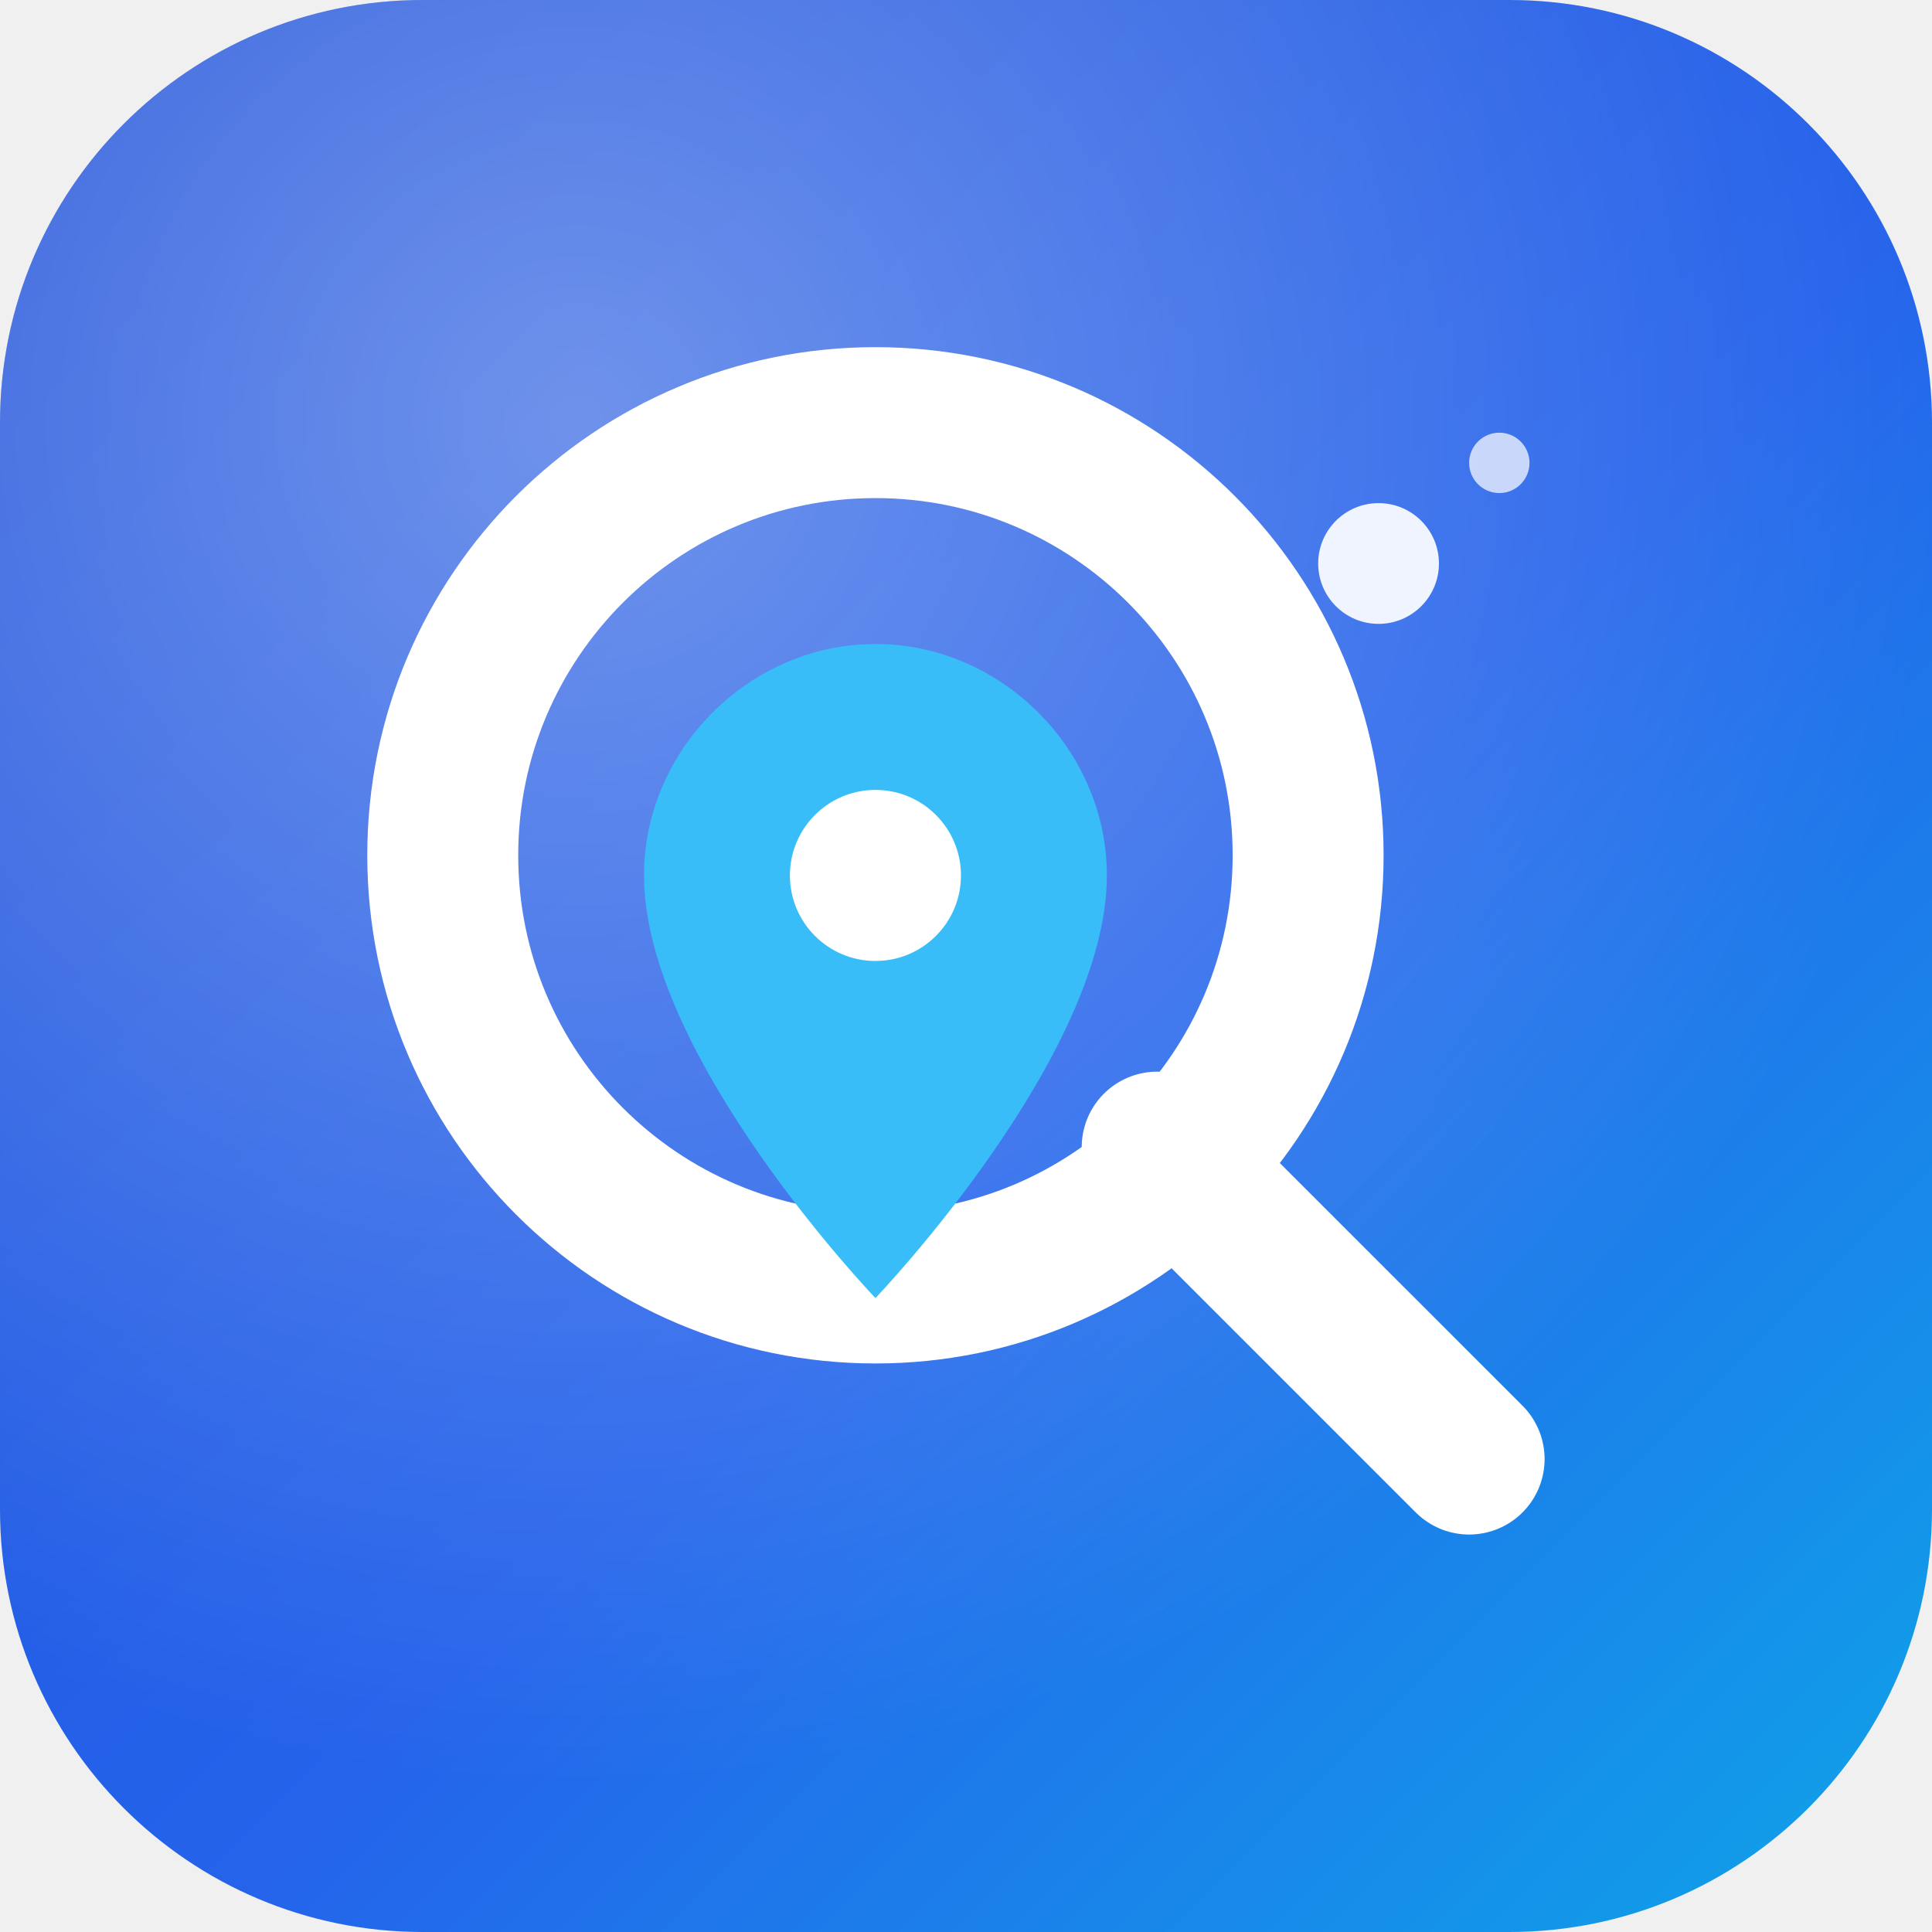
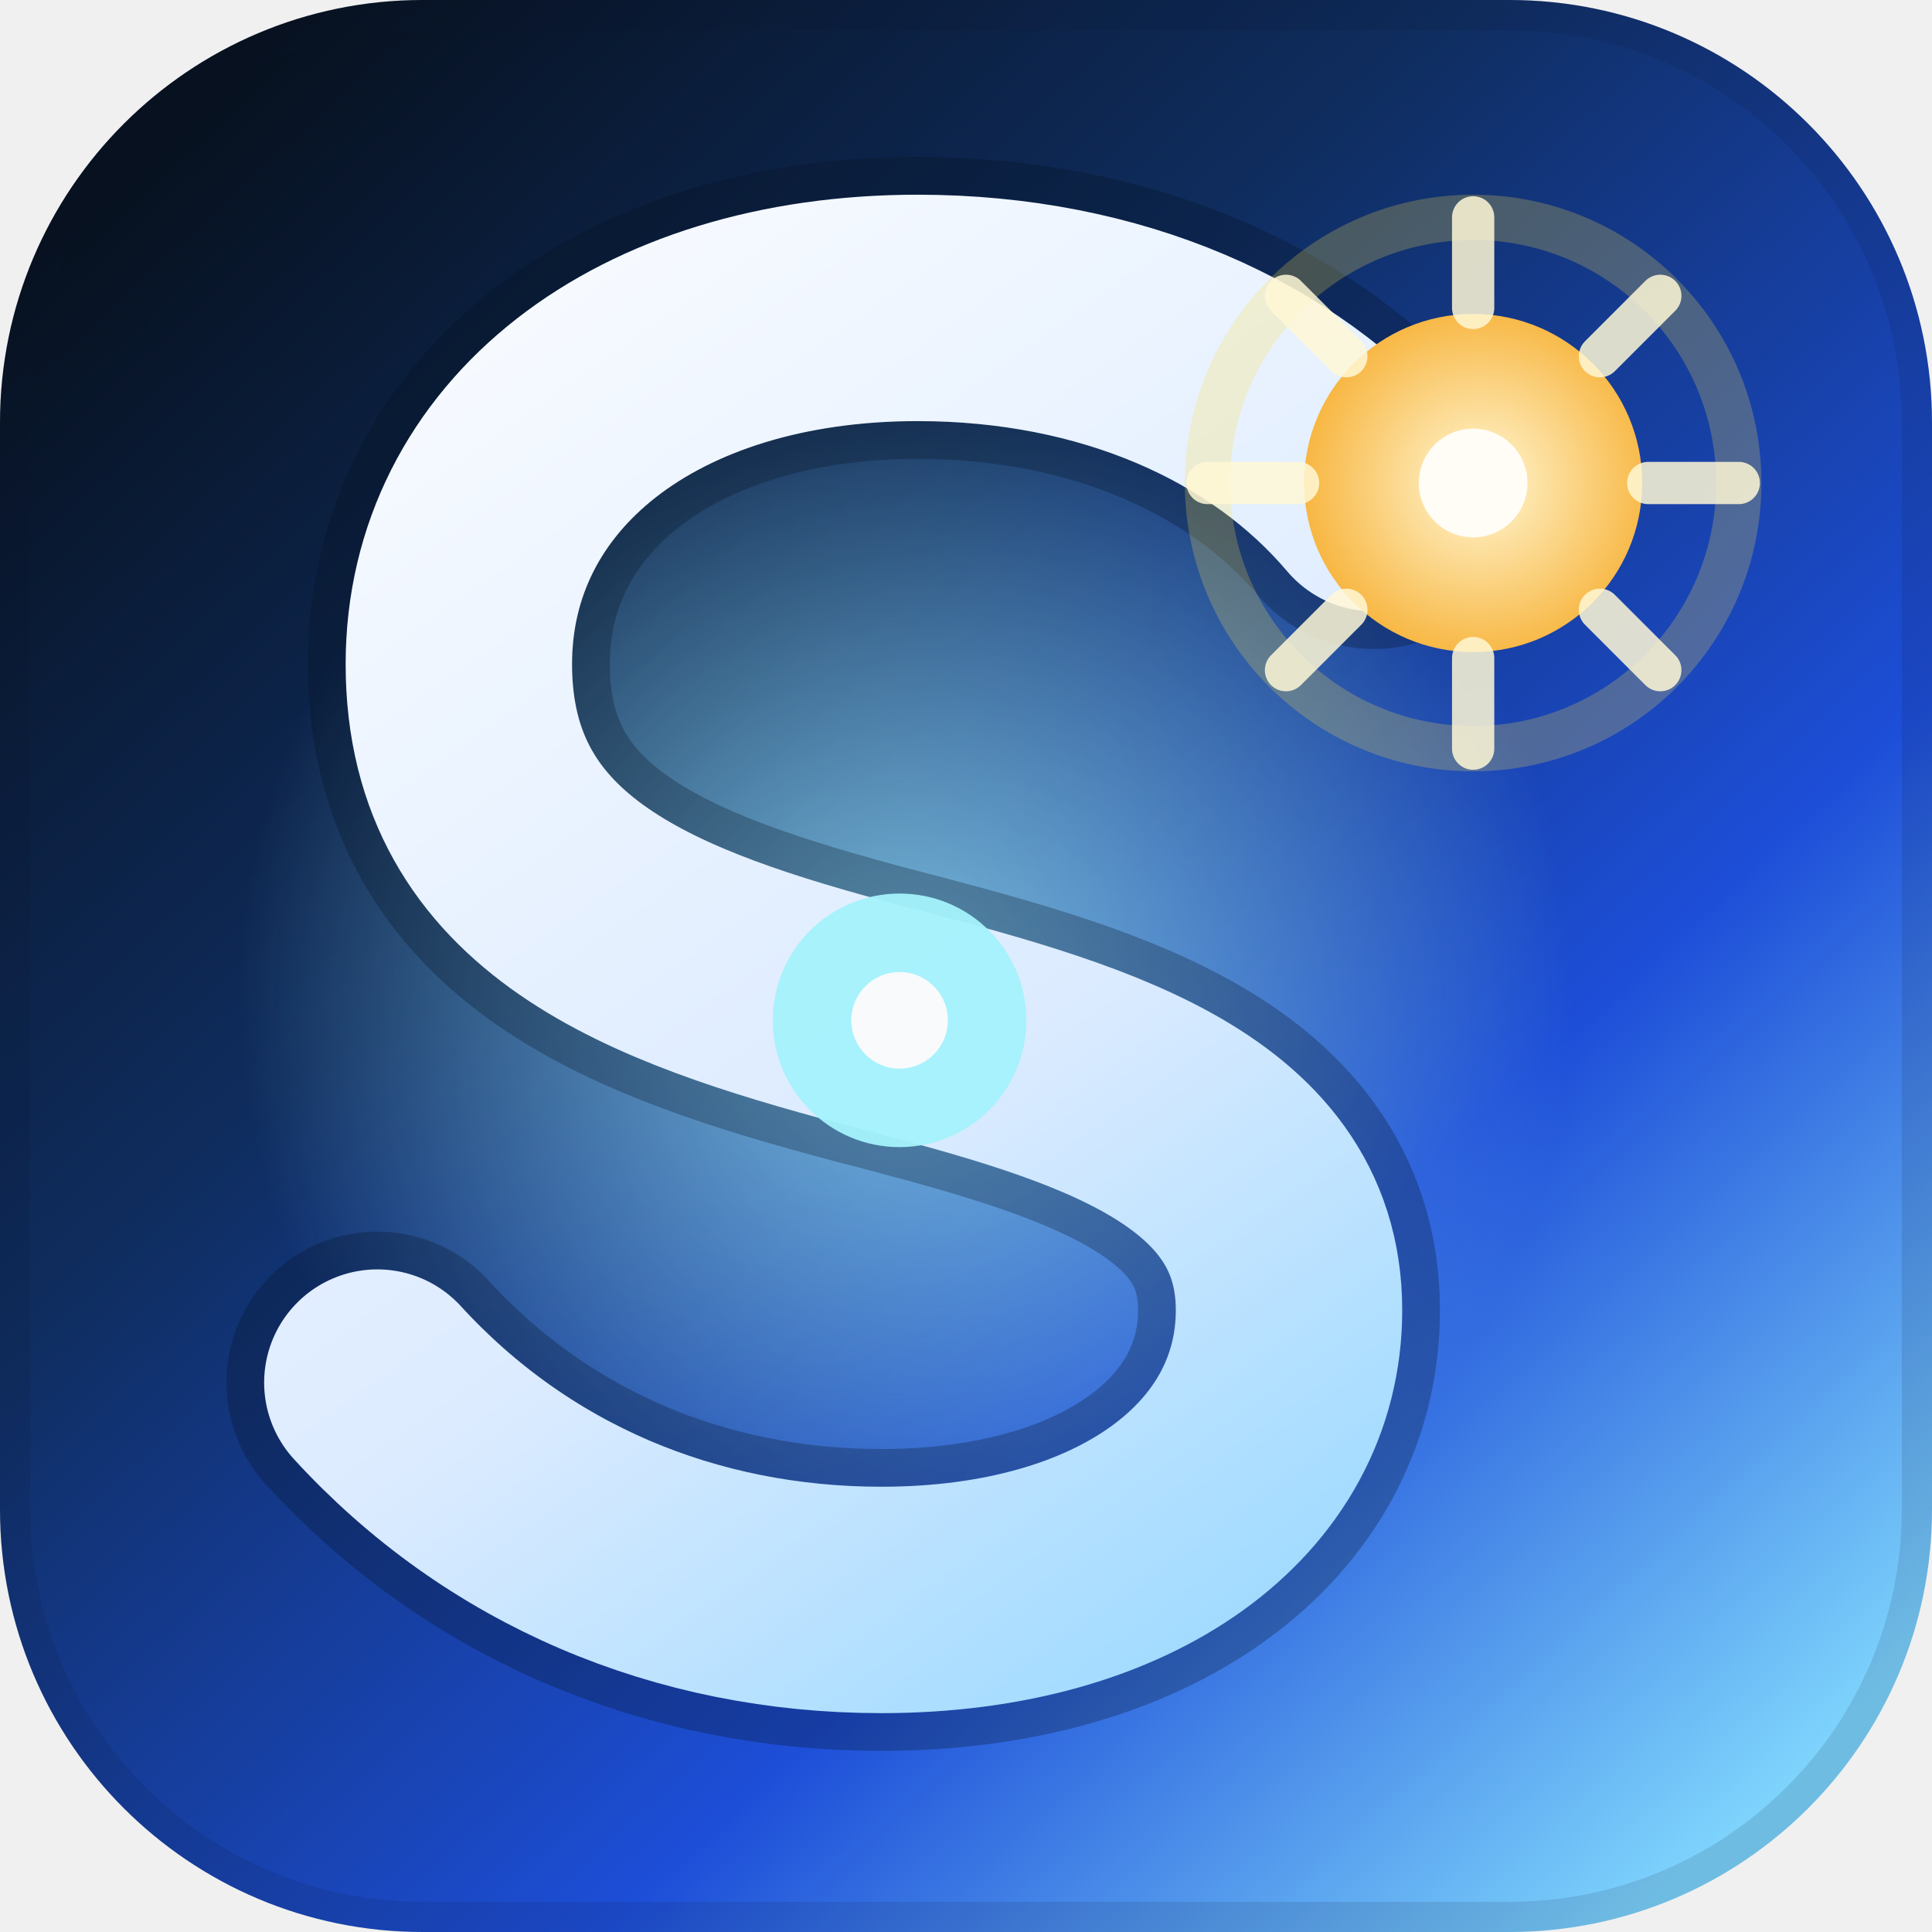
- <svg xmlns="http://www.w3.org/2000/svg" width="192" height="192" viewBox="0 0 192 192">
+ <svg xmlns="http://www.w3.org/2000/svg" width="192" height="192" viewBox="0 0 64 64">
  <defs>
-     <linearGradient id="bg" x1="0%" y1="0%" x2="100%" y2="100%">
-       <stop offset="0%" stop-color="#1d4ed8" />
-       <stop offset="55%" stop-color="#2563eb" />
-       <stop offset="100%" stop-color="#0ea5e9" />
+     <linearGradient id="bg" x1="6" y1="4" x2="58" y2="60" gradientUnits="userSpaceOnUse">
+       <stop offset="0" stop-color="#07111f" />
+       <stop offset="0.34" stop-color="#0f2d5f" />
+       <stop offset="0.7" stop-color="#1d4ed8" />
+       <stop offset="1" stop-color="#7dd3fc" />
    </linearGradient>
-     <radialGradient id="glow" cx="30%" cy="22%" r="70%">
-       <stop offset="0%" stop-color="#ffffff" stop-opacity="0.35" />
-       <stop offset="100%" stop-color="#ffffff" stop-opacity="0" />
+     <linearGradient id="stroke" x1="14" y1="10" x2="45" y2="54" gradientUnits="userSpaceOnUse">
+       <stop offset="0" stop-color="#f8fbff" />
+       <stop offset="0.58" stop-color="#dcebff" />
+       <stop offset="1" stop-color="#9ad9ff" />
+     </linearGradient>
+     <radialGradient id="glow" cx="0" cy="0" r="1" gradientUnits="userSpaceOnUse" gradientTransform="translate(30 33) rotate(90) scale(22)">
+       <stop offset="0" stop-color="#a5f3fc" stop-opacity="0.7" />
+       <stop offset="1" stop-color="#a5f3fc" stop-opacity="0" />
+     </radialGradient>
+     <radialGradient id="beacon" cx="0" cy="0" r="1" gradientUnits="userSpaceOnUse" gradientTransform="translate(49 16) rotate(90) scale(8)">
+       <stop offset="0" stop-color="#fff8d6" />
+       <stop offset="1" stop-color="#f59e0b" />
    </radialGradient>
  </defs>
-   <rect width="192" height="192" rx="42" fill="url(#bg)" />
-   <rect width="192" height="192" rx="42" fill="url(#glow)" />
-   <circle cx="87" cy="85" r="43" fill="none" stroke="#ffffff" stroke-width="15" />
-   <line x1="115" y1="114" x2="146" y2="145" stroke="#ffffff" stroke-width="15" stroke-linecap="round" />
-   <path d="M87 64c-12.5 0-23 10.5-23 23 0 18 23 42 23 42s23-24 23-42c0-12.5-10.5-23-23-23z" fill="#38bdf8" />
-   <circle cx="87" cy="87" r="8.5" fill="#ffffff" />
-   <circle cx="137" cy="56" r="6" fill="#ffffff" fill-opacity="0.92" />
-   <circle cx="149" cy="46" r="3" fill="#ffffff" fill-opacity="0.72" />
+   <rect width="64" height="64" rx="14" fill="url(#bg)" />
+   <rect x="0.5" y="0.5" width="63" height="63" rx="13.5" fill="none" stroke="rgba(15,23,42,0.12)" />
+   <path d="M0 0h64v64H0z" fill="url(#glow)" />
+   <path d="M45.5 16.5C42.2 12.6 36.8 10.2 30.4 10.2C21.4 10.2 15.2 15.1 15.2 22C15.2 29.4 21.7 31.7 28.8 33.6C35.7 35.4 42.7 37.2 42.7 43.4C42.7 49 37.3 53 29.2 53C22.7 53 16.8 50.5 12.5 45.8" fill="none" stroke="rgba(7,17,31,0.28)" stroke-width="10" stroke-linecap="round" stroke-linejoin="round" />
+   <path d="M45.5 16.5C42.2 12.6 36.8 10.2 30.4 10.2C21.4 10.2 15.2 15.1 15.2 22C15.2 29.4 21.7 31.7 28.8 33.6C35.7 35.4 42.7 37.2 42.7 43.4C42.7 49 37.3 53 29.2 53C22.7 53 16.8 50.5 12.5 45.8" fill="none" stroke="url(#stroke)" stroke-width="7.5" stroke-linecap="round" stroke-linejoin="round" />
+   <circle cx="48.8" cy="16" r="8.8" fill="none" stroke="rgba(253,224,71,0.24)" stroke-width="1.5" />
+   <circle cx="48.8" cy="16" r="5.6" fill="url(#beacon)" />
+   <circle cx="48.8" cy="16" r="1.8" fill="#fffdf5" />
+   <path d="M48.8 7.2V10.2M48.8 21.8V24.8M57.6 16H54.6M43 16H40M55 9.8L53 11.8M55 22.2L53 20.2M42.6 9.8L44.6 11.8M42.6 22.2L44.6 20.2" stroke="rgba(255,248,214,0.85)" stroke-width="1.4" stroke-linecap="round" />
+   <circle cx="29.8" cy="33.8" r="4.2" fill="#a5f3fc" fill-opacity="0.95" />
+   <circle cx="29.8" cy="33.8" r="1.6" fill="#f8fafc" />
</svg>
